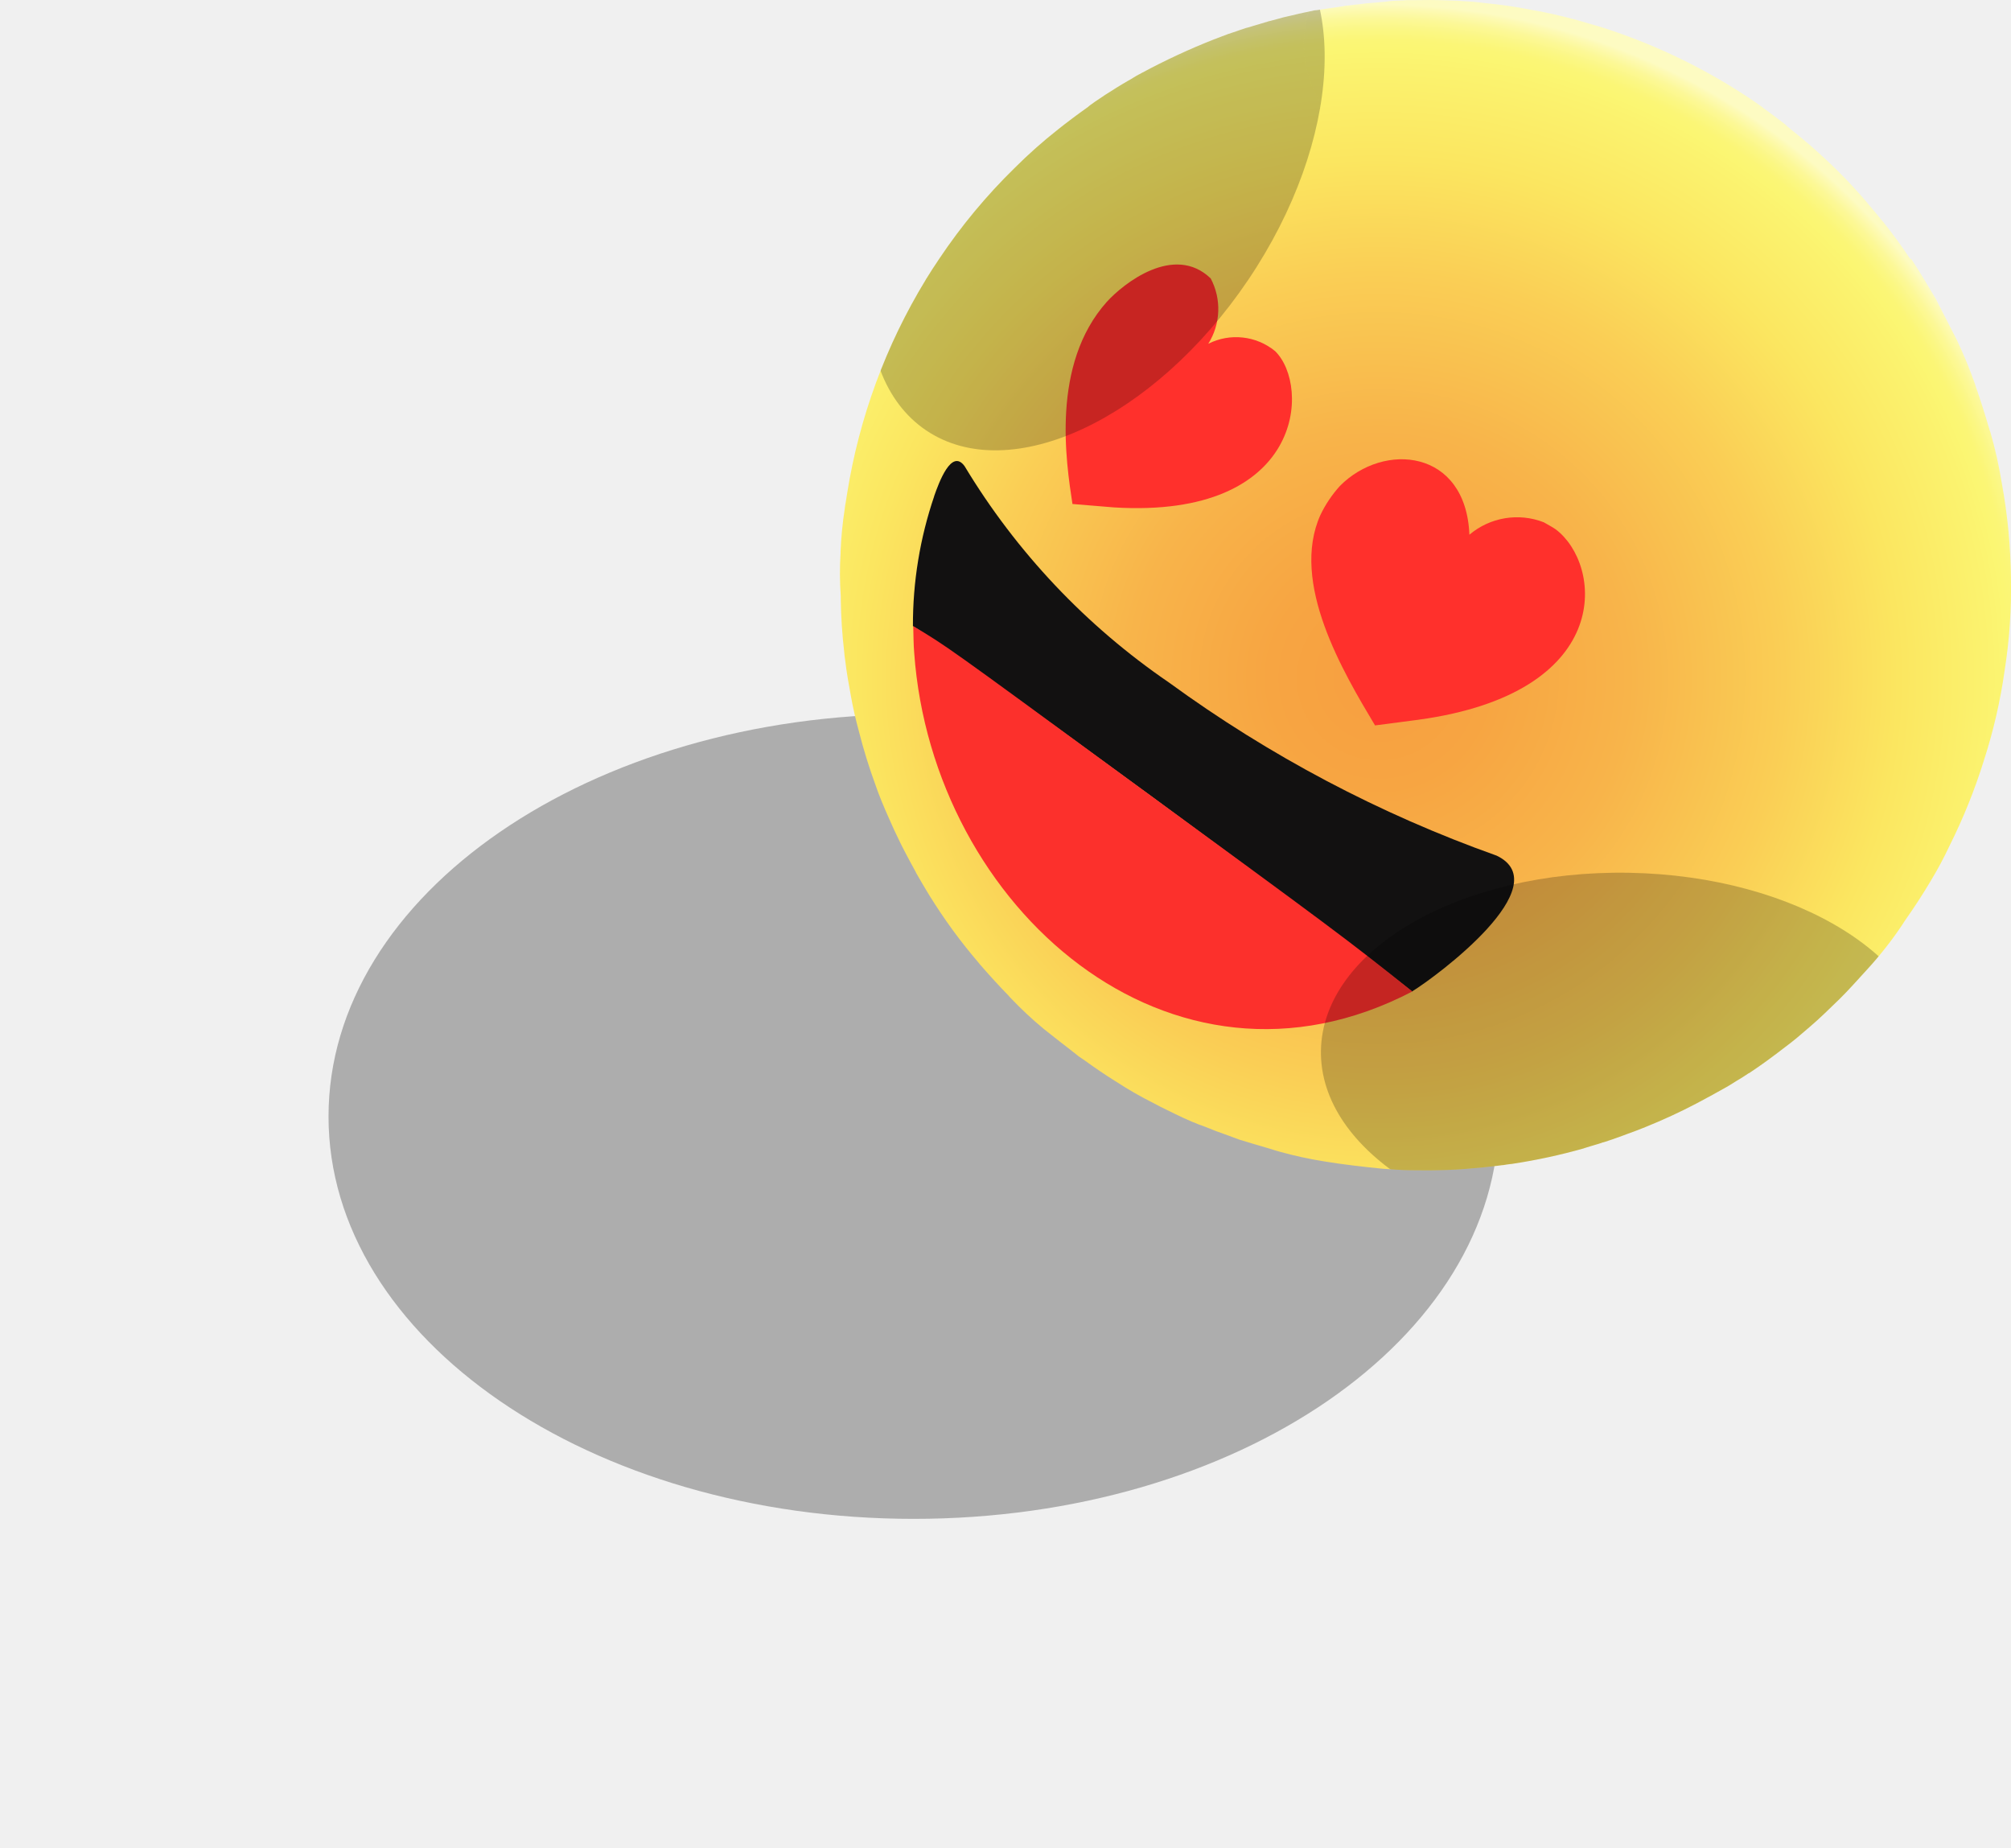
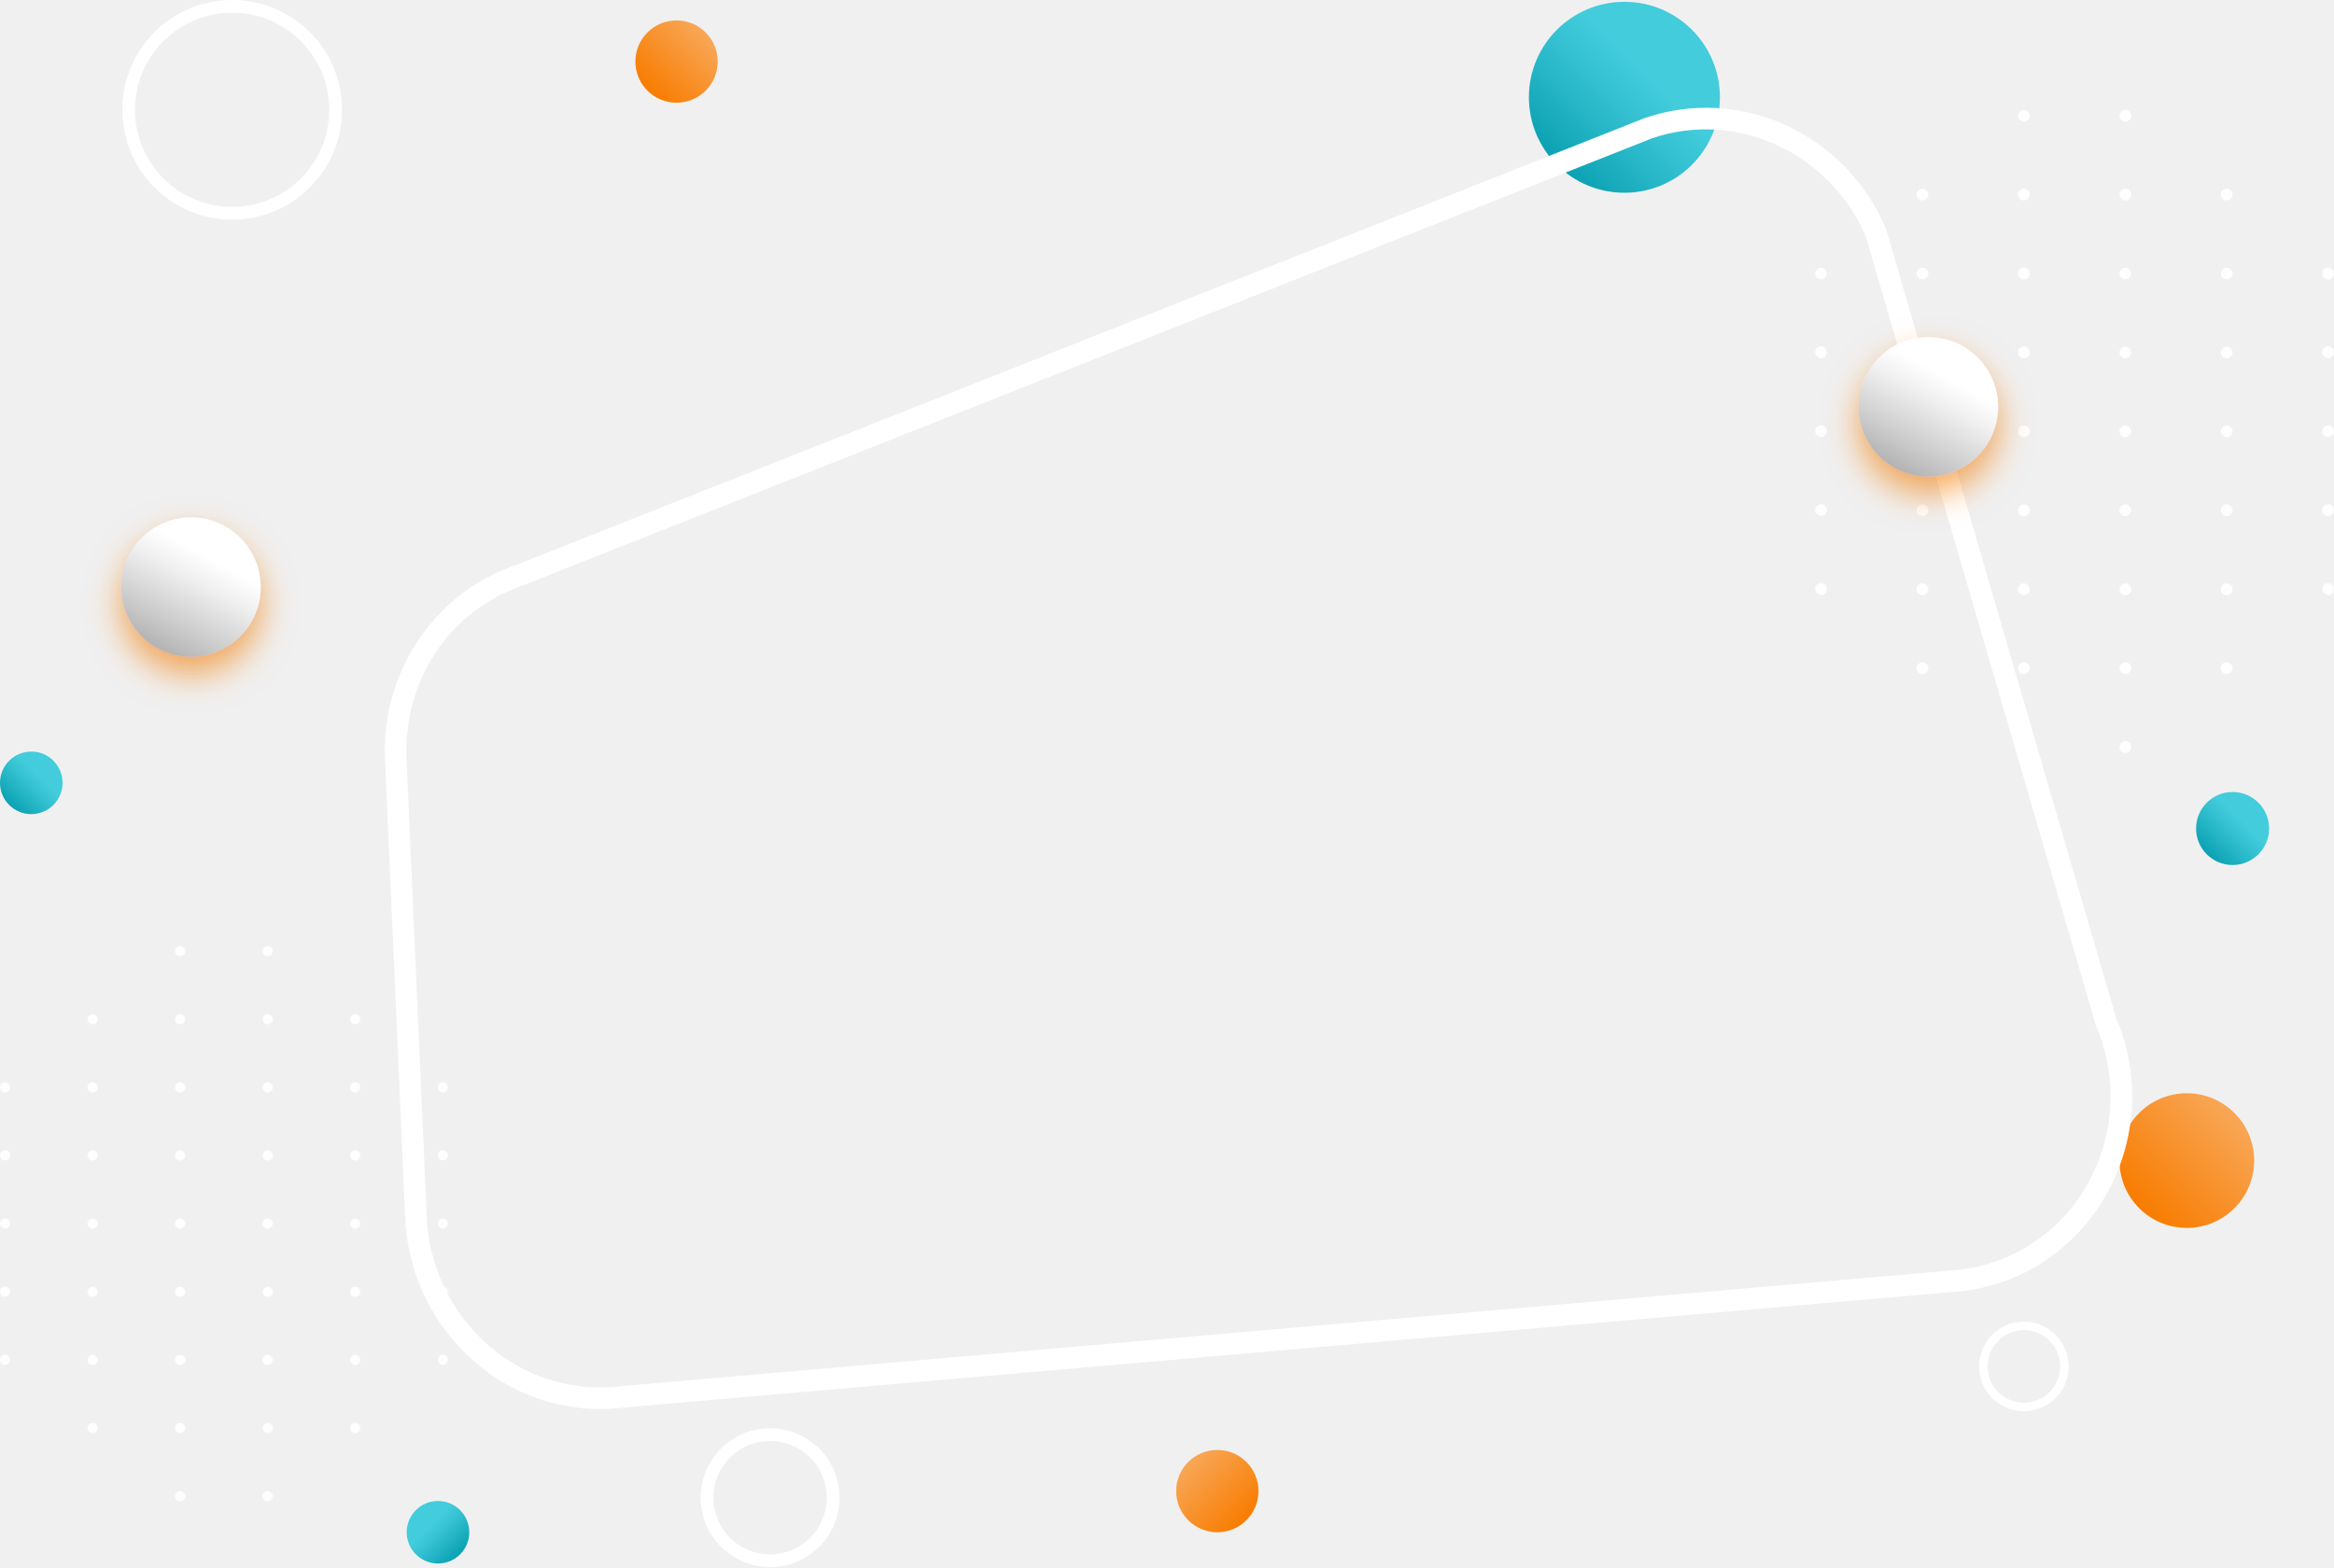
- <svg xmlns="http://www.w3.org/2000/svg" xmlns:xlink="http://www.w3.org/1999/xlink" width="82.478" height="75.758" viewBox="0 0 82.478 75.758">
+ <svg xmlns="http://www.w3.org/2000/svg" xmlns:xlink="http://www.w3.org/1999/xlink" width="550" height="369.382" viewBox="0 0 550 369.382">
  <defs>
-     <radialGradient id="radial-gradient" cx="0.471" cy="0.58" r="0.575" gradientTransform="matrix(-0.999, -0.004, -0.004, 1, 0.933, 0.001)" gradientUnits="objectBoundingBox">
-       <stop offset="0" stop-color="#f79f40" />
-       <stop offset="0.163" stop-color="#f7a542" />
-       <stop offset="0.371" stop-color="#f8b44a" />
-       <stop offset="0.601" stop-color="#face55" />
-       <stop offset="0.771" stop-color="#fbe660" />
-       <stop offset="0.91" stop-color="#fbf36f" />
-       <stop offset="0.932" stop-color="#fbf672" />
-       <stop offset="0.947" stop-color="#fbf676" />
-       <stop offset="0.962" stop-color="#fbf783" />
-       <stop offset="0.978" stop-color="#fcf897" />
-       <stop offset="0.994" stop-color="#fdfab4" />
-       <stop offset="1" stop-color="#fdfbc2" />
-     </radialGradient>
-     <clipPath id="clip-path">
-       <path id="Trazado_116496" data-name="Trazado 116496" d="M52.65,29.84v-.06c0-.11-.03-.77-.15-1.75-.01-.09-.02-.17-.03-.26-.02-.12-.04-.25-.06-.38a23.894,23.894,0,0,0-3.15-8.77c0-.01-.01-.01-.01-.02-.17-.29-.35-.57-.54-.85h0a23.353,23.353,0,0,0-3.06-3.74,20.449,20.449,0,0,0-1.77-1.6c-.39-.32-.78-.62-1.19-.91a.265.265,0,0,1-.06-.05l-.05-.04-.21-.15c-.26-.18-.55-.37-.86-.57h0c-.01-.01-.02-.01-.03-.02-.15-.09-.3-.19-.47-.28-.07-.04-.15-.09-.22-.13s-.12-.07-.19-.11a1.092,1.092,0,0,0-.15-.08,25.413,25.413,0,0,0-2.93-1.4c-.26-.11-.47-.18-.58-.23l-.18-.07-.18-.07c-.01,0-.02-.01-.03-.01l-.04-.01-.3-.1-.04-.01c-.01,0-.03-.01-.04-.01l-.2-.07a2.759,2.759,0,0,0-.27-.08l-.23-.07c-.04-.01-.09-.03-.13-.04-.01,0-.03-.01-.04-.01s-.03-.01-.05-.01a.636.636,0,0,1-.07-.02l-.26-.07-.22-.06c-.07-.02-.14-.03-.21-.05h-.01l-.13-.03-.25-.06-.18-.04a2.049,2.049,0,0,0-.24-.05c-.01,0-.03-.01-.04-.01-.06-.01-.12-.03-.18-.04l-.11-.02-.13-.03h-.02l-.04-.01c-.02,0-.05-.01-.07-.01a1.766,1.766,0,0,1-.2-.04.6.6,0,0,0-.12-.02h0a2.068,2.068,0,0,1-.22-.04l-.19-.03c-.03-.01-.07-.01-.11-.02a.985.985,0,0,0-.17-.02,1,1,0,0,0-.16-.02l-.27-.03-.25-.03c-.03,0-.05-.01-.08-.01h-.02a1.641,1.641,0,0,0-.23-.02l-.34-.03c-.08-.01-.16-.01-.23-.02-.09-.01-.17-.01-.26-.02s-.18-.01-.27-.02A.97.97,0,0,1,29.76,7h-.37c-.48-.01-.96-.01-1.45,0-.11,0-.21,0-.31.01s-.22.01-.32.02c-.07,0-.13.01-.19.01-.16.01-.31.02-.46.04-.05,0-.11.01-.16.01-.22.02-.43.04-.64.07-.1.01-.2.02-.3.04h-.01c-.02,0-.04.01-.06.01q-.24.03-.45.06c-.11.02-.23.04-.34.05-.26.04-.47.08-.61.11-.7.14-1.38.3-2.06.5-.41.11-.77.22-1.21.38a24.021,24.021,0,0,0-5.31,2.61h0c-.17.11-.33.22-.49.33a.265.265,0,0,0-.06.05c-.28.2-.56.4-.84.61a.423.423,0,0,1-.07.05l-.02.02-.02.02c-.01.01-.02.02-.03.02s-.02.01-.03.02c-.08.06-.15.12-.23.18-.15.12-.3.24-.44.36-.08.07-.16.13-.24.2-.16.14-.32.27-.46.4l-.02.02-.02.02c-.03.03-.07.06-.1.09-.75.69-1.21,1.19-1.24,1.22-.23.25-.46.51-.69.77-.16.19-.33.38-.5.59-.01.01-.02.03-.04.04l-.03.03c-.34.42-.69.89-1.08,1.46l-.01.01-.01.01c-.01.01-.01.02-.02.02-.18.26-.36.55-.54.86-.16.26-.32.52-.46.75l-.46.88c-.15.29-.29.56-.42.82a16.758,16.758,0,0,0-.76,1.82h0v.01c-.22.6-.42,1.23-.6,1.84l-.01.02a.037.037,0,0,1-.01.03,17.968,17.968,0,0,0-.5,2.13,23.506,23.506,0,0,0-.17,7.66,22.794,22.794,0,0,0,.82,3.68,23.944,23.944,0,0,0,1.38,3.51,15.311,15.311,0,0,0,.75,1.42c.32.56.68,1.11,1.06,1.66.04.07.09.13.13.2a16,16,0,0,0,1.39,1.8c.34.37.78.88,1.14,1.24s.83.82,1.22,1.15h0c.42.37.6.53.99.83q.72.585,1.47,1.08h.01c.16.11.32.22.49.32.19.12.38.24.55.34.09.05.22.13.36.21a.573.573,0,0,1,.07.04c.15.09.33.18.52.29.04.02.09.05.13.07a22.789,22.789,0,0,0,2.12,1c.18.07.42.17.7.28l.24.09.42.15.3.1.11.03c.01,0,.01,0,.02.01l.16.05a2.759,2.759,0,0,0,.27.08l.26.08c.01,0,.02,0,.02.01a22.1,22.1,0,0,0,2.96.66l.09.01c.08.01.17.03.27.04h.03l.23.03.53.06c.24.03.56.05.79.07s.49.03.74.04h.02c.13.01.25.01.37.01.33.01.77,0,1.1.01s.79-.03,1.13-.05c.72-.06,1.68-.17,2.39-.28a18.747,18.747,0,0,0,1.84-.38c.14-.04.28-.08.43-.12.43-.12.87-.25,1.24-.36l.43-.16c.35-.12.69-.25,1.03-.38l.17-.06c.4-.15.89-.38,1.32-.59.19-.09.37-.18.55-.28a15.71,15.71,0,0,0,1.56-.88c.02-.01.03-.02.05-.03.41-.26.82-.52,1.22-.81.09-.06.18-.12.26-.17l.44-.34c.12-.09.23-.18.35-.27l.66-.52a14.289,14.289,0,0,0,1.37-1.26l.03-.03.07-.07c.35-.35.74-.77,1.2-1.29a.138.138,0,0,0,.03-.04h0a20.958,20.958,0,0,0,2.02-2.71c.01-.01.01-.02.02-.03.19-.3.38-.61.57-.95v-.01h0c.08-.14.16-.29.24-.44.11-.2.22-.41.31-.59l.09-.18c.16-.32.31-.65.47-.99.21-.47.41-.94.56-1.36h0c.26-.7.5-1.44.71-2.23.13-.48.25-.96.33-1.41.1-.48.18-.98.25-1.5.02-.12.03-.23.05-.34.08-.69.14-1.41.16-2.14v-.13C52.68,31.04,52.68,30.45,52.65,29.84Z" transform="translate(-4.654 -6.992)" />
-     </clipPath>
-     <linearGradient id="linear-gradient" x1="-0.166" y1="-323.933" x2="-1.166" y2="-323.933" gradientUnits="objectBoundingBox">
-       <stop offset="0" stop-color="#19b79c" />
-       <stop offset="0.405" stop-color="#1dbb9e" />
-       <stop offset="0.825" stop-color="#2ac8a3" />
-       <stop offset="0.997" stop-color="#31cfa6" />
+     <linearGradient id="linear-gradient" x1="0.146" y1="0.854" x2="0.854" y2="0.146" gradientUnits="objectBoundingBox">
+       <stop offset="0" stop-color="#f87c00" />
+       <stop offset="1" stop-color="#f8a757" />
    </linearGradient>
-     <linearGradient id="linear-gradient-2" x1="-2.106" y1="-363.238" x2="-3.08" y2="-363.238" xlink:href="#linear-gradient" />
-     <clipPath id="clip-path-2">
-       <path id="Trazado_116504" data-name="Trazado 116504" d="M4.652,29.65v-.06a15.757,15.757,0,0,1,.17-1.74,2.335,2.335,0,0,1,.04-.26c.02-.12.04-.25.06-.38a24.088,24.088,0,0,1,3.22-8.75c0-.01.01-.01.01-.02.18-.29.36-.57.55-.85h0a23.39,23.39,0,0,1,3.09-3.72,20.134,20.134,0,0,1,1.78-1.58q.585-.465,1.2-.9a.265.265,0,0,0,.06-.05l.05-.04.21-.15c.26-.18.55-.37.86-.56h0c.01-.01.02-.01.03-.02.15-.09.31-.19.47-.28a2.53,2.53,0,0,0,.22-.13c.06-.04.12-.07.19-.11.05-.03.1-.05.15-.08a27.308,27.308,0,0,1,2.95-1.37c.26-.1.47-.18.58-.22l.18-.06.18-.06c.01,0,.02-.01.03-.01l.05-.02.3-.1.04-.01c.01,0,.03-.01.04-.01l.2-.06c.08-.02.19-.06.27-.08l.23-.07a.647.647,0,0,0,.13-.04c.01,0,.03-.01.04-.01s.03-.01.05-.01a.637.637,0,0,0,.07-.02l.26-.07.22-.06c.07-.02.14-.03.21-.05h.01l.13-.03c.08-.02.18-.04.25-.06l.18-.04c.08-.02.16-.03.24-.05.01,0,.03-.01.04-.01a1.163,1.163,0,0,0,.18-.04l.11-.01.13-.02h.02l.04-.01c.02,0,.05-.01.07-.01l.2-.03c.04-.01.09-.01.13-.02h0l.22-.03.19-.03a.516.516,0,0,0,.11-.02.985.985,0,0,1,.17-.02c.06-.01.11-.01.16-.02l.27-.03.25-.03c.03,0,.05-.01.08-.01h.02c.07-.01.15-.01.23-.02l.34-.03c.08-.01.16-.01.23-.02a1.569,1.569,0,0,1,.24-.03,2.437,2.437,0,0,1,.27-.01.86.86,0,0,1,.16-.01l.15-.01h.24c.49-.01.97-.01,1.45.01.11,0,.21.01.31.01s.22.01.32.02c.07,0,.13.01.19.01.16.01.31.02.46.04.05.01.11.01.16.02.22.02.43.05.64.07.1.01.2.03.3.04h.01c.02,0,.04.01.06.01.16.02.31.05.45.07l.34.06c.26.05.47.09.6.11.69.14,1.38.31,2.06.52.41.11.76.23,1.21.39a24.178,24.178,0,0,1,5.28,2.65h0c.16.11.33.22.49.34a.265.265,0,0,1,.06.05c.28.2.56.41.83.62a.424.424,0,0,0,.07.05l.02.02.02.02.03.03c.01.01.02.01.02.02.08.06.15.12.22.18.15.12.3.24.44.36.08.07.16.14.24.2.16.14.31.28.46.41l.02.02.02.02c.03.03.07.06.1.09.75.69,1.2,1.2,1.23,1.23.23.25.46.51.68.78.16.19.32.38.49.59.01.01.02.03.04.04l.02.03c.33.42.69.89,1.07,1.47l.04.01.01.01c.01.01.01.02.02.02.17.26.36.56.54.86.16.26.31.53.45.75l.45.88c.15.29.29.56.42.82a18.431,18.431,0,0,1,.75,1.83h0v.01c.21.6.41,1.23.59,1.85l.01.02a.037.037,0,0,0,.01.03,17.59,17.59,0,0,1,.48,2.14,22.71,22.71,0,0,1,.37,3.87,21.465,21.465,0,0,1-.26,3.8,21.96,21.96,0,0,1-.85,3.68,23.286,23.286,0,0,1-1.41,3.5,15.244,15.244,0,0,1-.76,1.42c-.33.56-.69,1.11-1.07,1.65-.04.07-.09.13-.13.2a15.2,15.2,0,0,1-1.41,1.79c-.34.37-.79.88-1.15,1.23s-.84.82-1.22,1.14h0c-.43.37-.6.52-1,.82-.49.38-.98.74-1.48,1.07H41.9c-.16.11-.32.21-.49.31-.19.12-.38.24-.55.33-.09.05-.22.12-.36.2a.574.574,0,0,0-.07.04c-.15.08-.33.18-.52.28-.04.02-.09.05-.13.07a23.108,23.108,0,0,1-2.12.98c-.18.07-.42.17-.71.27l-.24.09-.42.15-.3.1-.11.03c-.01,0-.01,0-.02.01l-.16.05c-.08.02-.19.06-.27.08l-.26.08c-.01,0-.02,0-.02.01a23.962,23.962,0,0,1-2.96.64l-.09.01c-.08.01-.17.02-.27.04H31.8l-.23.03-.53.06c-.24.02-.56.05-.79.07s-.49.03-.74.04h-.02c-.13,0-.25.01-.37.01-.33.01-.77,0-1.1,0s-.79-.04-1.13-.06c-.72-.07-1.68-.18-2.39-.3a16.281,16.281,0,0,1-1.84-.4c-.14-.04-.28-.08-.43-.13-.43-.12-.87-.26-1.24-.37l-.43-.16c-.35-.12-.69-.25-1.03-.39l-.17-.06c-.4-.15-.88-.38-1.32-.6-.19-.09-.37-.18-.55-.28a15.612,15.612,0,0,1-1.55-.89.219.219,0,0,0-.05-.03c-.41-.26-.81-.53-1.21-.82-.09-.06-.17-.12-.25-.17L14,49.97c-.12-.09-.23-.18-.35-.27l-.66-.52a15.233,15.233,0,0,1-1.36-1.27l-.03-.03-.06-.07c-.34-.35-.74-.78-1.19-1.3a.138.138,0,0,1-.03-.04h0a21.889,21.889,0,0,1-2-2.73c-.01-.01-.01-.02-.02-.03-.18-.3-.37-.61-.56-.95v-.01h0c-.08-.14-.16-.29-.24-.44-.11-.21-.22-.41-.31-.59l-.09-.18c-.16-.32-.31-.65-.46-.99-.21-.47-.41-.95-.55-1.36h0a22.441,22.441,0,0,1-.69-2.23c-.13-.48-.24-.96-.32-1.41-.09-.49-.18-.98-.24-1.5-.02-.12-.03-.23-.04-.34a21.166,21.166,0,0,1-.14-2.14v-.13A13.347,13.347,0,0,1,4.652,29.65Z" transform="translate(-4.627 -6.983)" fill="url(#radial-gradient)" />
-     </clipPath>
+     <linearGradient id="linear-gradient-2" x1="0.854" y1="0.854" x2="0.146" y2="0.146" xlink:href="#linear-gradient" />
+     <linearGradient id="linear-gradient-3" x1="0.146" y1="0.854" x2="0.854" y2="0.146" xlink:href="#linear-gradient" />
+     <linearGradient id="linear-gradient-4" x1="0.146" y1="0.854" x2="0.854" y2="0.146" gradientUnits="objectBoundingBox">
+       <stop offset="0" stop-color="#0ba1b3" />
+       <stop offset="0.04" stop-color="#0ea4b5" />
+       <stop offset="0.447" stop-color="#33c0d1" />
+       <stop offset="0.663" stop-color="#42ccdc" />
+     </linearGradient>
+     <linearGradient id="linear-gradient-5" x1="0.854" y1="0.854" x2="0.146" y2="0.146" xlink:href="#linear-gradient-4" />
+     <linearGradient id="linear-gradient-7" x1="0.146" y1="0.854" x2="0.854" y2="0.146" xlink:href="#linear-gradient-4" />
+     <filter id="Trazado_225638" x="54.109" y="16.998" width="75" height="75" filterUnits="userSpaceOnUse">
+       <feOffset dx="20" dy="20" input="SourceAlpha" />
+       <feGaussianBlur stdDeviation="12.5" result="blur" />
+       <feFlood flood-color="#29033f" flood-opacity="0.149" />
+       <feComposite operator="in" in2="blur" />
+       <feComposite in="SourceGraphic" />
+     </filter>
+     <linearGradient id="linear-gradient-8" x1="0.888" y1="-0.207" x2="0.259" y2="0.938" gradientUnits="objectBoundingBox">
+       <stop offset="0.427" stop-color="#fff" />
+       <stop offset="0.57" stop-color="#f0f0f0" />
+       <stop offset="0.84" stop-color="#cbcbcb" />
+       <stop offset="1" stop-color="#b3b3b3" />
+     </linearGradient>
+     <filter id="Elipse_6547" x="16.575" y="113.955" width="56.851" height="56.851" filterUnits="userSpaceOnUse">
+       <feOffset dy="4" input="SourceAlpha" />
+       <feGaussianBlur stdDeviation="4" result="blur-2" />
+       <feFlood flood-color="#f37a00" flood-opacity="0.639" />
+       <feComposite operator="in" in2="blur-2" />
+       <feComposite in="SourceGraphic" />
+     </filter>
+     <filter id="Elipse_6548" x="425.985" y="71.473" width="56.851" height="56.851" filterUnits="userSpaceOnUse">
+       <feOffset dy="4" input="SourceAlpha" />
+       <feGaussianBlur stdDeviation="4" result="blur-3" />
+       <feFlood flood-color="#f37a00" flood-opacity="0.639" />
+       <feComposite operator="in" in2="blur-3" />
+       <feComposite in="SourceGraphic" />
+     </filter>
  </defs>
-   <g id="Grupo_157926" data-name="Grupo 157926" transform="translate(13.474)">
-     <ellipse id="Elipse_4737" data-name="Elipse 4737" cx="24" cy="16.5" rx="24" ry="16.5" transform="translate(0 29.284)" fill="#0b0b0b" opacity="0.292" style="mix-blend-mode: multiply;isolation: isolate" />
-     <path id="Trazado_116493" data-name="Trazado 116493" d="M4.652,29.65v-.06a15.757,15.757,0,0,1,.17-1.74,2.335,2.335,0,0,1,.04-.26c.02-.12.04-.25.06-.38a24.088,24.088,0,0,1,3.22-8.75c0-.01.01-.01.01-.02.18-.29.36-.57.55-.85h0a23.39,23.39,0,0,1,3.09-3.72,20.134,20.134,0,0,1,1.78-1.58q.585-.465,1.2-.9a.265.265,0,0,0,.06-.05l.05-.04.21-.15c.26-.18.55-.37.86-.56h0c.01-.01.02-.01.03-.02.15-.09.31-.19.47-.28a2.53,2.53,0,0,0,.22-.13c.06-.04.12-.07.19-.11.05-.03.1-.05.15-.08a27.308,27.308,0,0,1,2.95-1.37c.26-.1.47-.18.58-.22l.18-.06.18-.06c.01,0,.02-.01.03-.01l.05-.02.3-.1.04-.01c.01,0,.03-.01.04-.01l.2-.06c.08-.02.19-.06.27-.08l.23-.07a.647.647,0,0,0,.13-.04c.01,0,.03-.01.04-.01s.03-.01.05-.01a.637.637,0,0,0,.07-.02l.26-.07.22-.06c.07-.02.14-.03.21-.05h.01l.13-.03c.08-.02.18-.04.25-.06l.18-.04c.08-.02.16-.03.24-.05.01,0,.03-.01.04-.01a1.163,1.163,0,0,0,.18-.04l.11-.01.13-.02h.02l.04-.01c.02,0,.05-.01.07-.01l.2-.03c.04-.01.09-.01.13-.02h0l.22-.03.19-.03a.516.516,0,0,0,.11-.02.985.985,0,0,1,.17-.02c.06-.01.11-.01.16-.02l.27-.03.25-.03c.03,0,.05-.01.08-.01h.02c.07-.01.15-.01.23-.02l.34-.03c.08-.01.16-.01.23-.02a1.569,1.569,0,0,1,.24-.03,2.437,2.437,0,0,1,.27-.01.86.86,0,0,1,.16-.01l.15-.01h.24c.49-.01.97-.01,1.45.01.11,0,.21.01.31.01s.22.01.32.02c.07,0,.13.01.19.01.16.01.31.02.46.04.05.01.11.01.16.02.22.02.43.05.64.07.1.01.2.03.3.04h.01c.02,0,.04.01.06.01.16.02.31.05.45.07l.34.06c.26.05.47.09.6.11.69.14,1.38.31,2.06.52.41.11.76.23,1.21.39a24.178,24.178,0,0,1,5.28,2.65h0c.16.11.33.22.49.34a.265.265,0,0,1,.06.05c.28.2.56.41.83.62a.424.424,0,0,0,.07.05l.02.02.02.02.03.03c.01.01.02.01.02.02.08.06.15.12.22.18.15.12.3.24.44.36.08.07.16.14.24.2.16.14.31.28.46.41l.02.02.02.02c.03.03.07.06.1.09.75.69,1.2,1.2,1.23,1.23.23.25.46.51.68.78.16.19.32.38.49.59.01.01.02.03.04.04l.02.03c.33.42.69.89,1.07,1.47l.04.01.01.01c.01.01.01.02.02.02.17.26.36.56.54.86.16.26.31.53.45.75l.45.88c.15.29.29.56.42.82a18.431,18.431,0,0,1,.75,1.83h0v.01c.21.6.41,1.23.59,1.85l.01.02a.037.037,0,0,0,.01.03,17.59,17.59,0,0,1,.48,2.14,22.71,22.71,0,0,1,.37,3.87,21.465,21.465,0,0,1-.26,3.8,21.96,21.96,0,0,1-.85,3.68,23.286,23.286,0,0,1-1.41,3.5,15.244,15.244,0,0,1-.76,1.42c-.33.56-.69,1.11-1.07,1.65-.04.07-.09.13-.13.2a15.2,15.2,0,0,1-1.41,1.79c-.34.37-.79.88-1.15,1.23s-.84.82-1.22,1.14h0c-.43.37-.6.52-1,.82-.49.38-.98.74-1.48,1.07H41.9c-.16.11-.32.21-.49.31-.19.12-.38.24-.55.33-.09.05-.22.12-.36.2a.574.574,0,0,0-.07.04c-.15.08-.33.18-.52.28-.04.02-.09.05-.13.07a23.108,23.108,0,0,1-2.12.98c-.18.07-.42.17-.71.27l-.24.09-.42.15-.3.1-.11.03c-.01,0-.01,0-.02.01l-.16.05c-.08.02-.19.06-.27.08l-.26.08c-.01,0-.02,0-.02.01a23.962,23.962,0,0,1-2.96.64l-.09.01c-.08.01-.17.02-.27.04H31.8l-.23.03-.53.06c-.24.02-.56.05-.79.07s-.49.03-.74.04h-.02c-.13,0-.25.01-.37.01-.33.01-.77,0-1.1,0s-.79-.04-1.13-.06c-.72-.07-1.68-.18-2.39-.3a16.281,16.281,0,0,1-1.84-.4c-.14-.04-.28-.08-.43-.13-.43-.12-.87-.26-1.24-.37l-.43-.16c-.35-.12-.69-.25-1.03-.39l-.17-.06c-.4-.15-.88-.38-1.32-.6-.19-.09-.37-.18-.55-.28a15.612,15.612,0,0,1-1.55-.89.219.219,0,0,0-.05-.03c-.41-.26-.81-.53-1.21-.82-.09-.06-.17-.12-.25-.17L14,49.97c-.12-.09-.23-.18-.35-.27l-.66-.52a15.233,15.233,0,0,1-1.36-1.27l-.03-.03-.06-.07c-.34-.35-.74-.78-1.19-1.3a.138.138,0,0,1-.03-.04h0a21.889,21.889,0,0,1-2-2.73c-.01-.01-.01-.02-.02-.03-.18-.3-.37-.61-.56-.95v-.01h0c-.08-.14-.16-.29-.24-.44-.11-.21-.22-.41-.31-.59l-.09-.18c-.16-.32-.31-.65-.46-.99-.21-.47-.41-.95-.55-1.36h0a22.441,22.441,0,0,1-.69-2.23c-.13-.48-.24-.96-.32-1.41-.09-.49-.18-.98-.24-1.5-.02-.12-.03-.23-.04-.34a21.166,21.166,0,0,1-.14-2.14v-.13A13.347,13.347,0,0,1,4.652,29.65Z" transform="translate(16.349 -6.983)" fill="url(#radial-gradient)" />
-     <g id="Grupo_86225" data-name="Grupo 86225" transform="translate(20.955 0.009)" clip-path="url(#clip-path)">
-       <path id="Trazado_116494" data-name="Trazado 116494" d="M50.67,21.64a4.37,4.37,0,0,1,.18-.46C50.8,21.33,50.74,21.48,50.67,21.64Z" transform="translate(-48.844 -6.992)" fill="url(#linear-gradient)" />
-       <path id="Trazado_116495" data-name="Trazado 116495" d="M4.7,34.92c.03-.14.05-.28.08-.41C4.75,34.65,4.73,34.79,4.7,34.92Z" transform="translate(43.196 -6.992)" fill="url(#linear-gradient-2)" />
+   <g id="Grupo_162949" data-name="Grupo 162949" transform="translate(12076.843 12098.111)">
+     <g id="Grupo_80162" data-name="Grupo 80162" transform="translate(-201.368 239.652)">
+       <circle id="Elipse_4796" data-name="Elipse 4796" cx="9.7" cy="9.7" r="9.7" transform="translate(-11725.748 -12332.954)" fill="url(#linear-gradient)" />
+       <ellipse id="Elipse_4797" data-name="Elipse 4797" cx="9.7" cy="9.7" rx="9.7" ry="9.7" transform="translate(-11598.318 -11995.99)" fill="url(#linear-gradient-2)" />
+       <circle id="Elipse_4798" data-name="Elipse 4798" cx="15.871" cy="15.871" r="15.871" transform="translate(-11376.028 -12080.068)" fill="url(#linear-gradient-3)" />
    </g>
-     <path id="Trazado_116497" data-name="Trazado 116497" d="M25.873,27.33A16.375,16.375,0,0,0,25,32.66c2.26,1.39,16.97,12.2,20.47,14.98,1.03-.63,6.02-4.35,3.47-5.57a52.925,52.925,0,0,1-13.44-7.1,28.664,28.664,0,0,1-8.38-8.87c-.54-.75-1.06.69-1.25,1.23" transform="translate(-1.032 -6.983)" fill="#121111" />
-     <path id="Trazado_116499" data-name="Trazado 116499" d="M29.22,33.76c.75,10.43,10.52,19.05,20.43,13.88-2.65-2.12-3.33-2.62-11.66-8.71-7.45-5.46-7.45-5.46-8.81-6.27.01.33.01.77.04,1.1" transform="translate(-5.199 -6.983)" fill="#fc302c" />
-     <g id="Grupo_86231" data-name="Grupo 86231" transform="translate(40.307 18.833)">
-       <path id="Trazado_116501" data-name="Trazado 116501" d="M22.473,28.1c-1.25,2.78.93,6.44,2.24,8.63.65-.09,1.52-.19,2.17-.29,7.67-1.22,7.14-6.32,5.24-7.75-.14-.1-.34-.2-.49-.29a3.024,3.024,0,0,0-3.05.51c-.14-3.51-3.51-3.82-5.31-2a4.969,4.969,0,0,0-.8,1.19" transform="translate(-22.099 -25.816)" fill="#ff302c" />
+     <g id="Grupo_80161" data-name="Grupo 80161" transform="translate(-201.368 239.652)">
+       <g id="Grupo_80122" data-name="Grupo 80122" transform="translate(-14813.617 -10892.246)">
+         <path id="Trazado_113541" data-name="Trazado 113541" d="M2992.8-1393.758a25.687,25.687,0,0,1-16.507-5.986,25.914,25.914,0,0,1-3.348-36.453,25.914,25.914,0,0,1,36.453-3.347,25.714,25.714,0,0,1,9.223,17.533,25.714,25.714,0,0,1-5.876,18.919h0a25.708,25.708,0,0,1-17.533,9.223C2994.4-1393.794,2993.6-1393.758,2992.8-1393.758Zm.064-48.761a22.845,22.845,0,0,0-17.612,8.241,22.731,22.731,0,0,0-5.2,16.727,22.732,22.732,0,0,0,8.154,15.5,22.742,22.742,0,0,0,16.727,5.2,22.737,22.737,0,0,0,15.5-8.154h0a22.741,22.741,0,0,0,5.2-16.727,22.741,22.741,0,0,0-8.154-15.5A22.788,22.788,0,0,0,2992.861-1442.519Z" fill="#fff" />
+       </g>
+       <g id="Grupo_80123" data-name="Grupo 80123" transform="translate(-14850.617 -10892.246)">
+         <path id="Trazado_113542" data-name="Trazado 113542" d="M3156.594-1076.136a16.29,16.29,0,0,1-10.452-3.776,16.384,16.384,0,0,1-2.117-23.047,16.385,16.385,0,0,1,23.047-2.117,16.257,16.257,0,0,1,5.831,11.086,16.26,16.26,0,0,1-3.715,11.962h0A16.334,16.334,0,0,1,3156.594-1076.136Zm.024-29.717a13.343,13.343,0,0,0-10.286,4.812,13.38,13.38,0,0,0,1.728,18.822,13.38,13.38,0,0,0,18.822-1.728h0a13.381,13.381,0,0,0-1.728-18.822A13.3,13.3,0,0,0,3156.618-1105.853Z" fill="#fff" />
+       </g>
+       <g id="Grupo_80124" data-name="Grupo 80124" transform="translate(-14813.617 -10892.246)">
+         <path id="Trazado_113543" data-name="Trazado 113543" d="M3415.056-1112.876a10.509,10.509,0,0,1-6.741-2.435,10.566,10.566,0,0,1-1.364-14.862,10.483,10.483,0,0,1,7.149-3.761,10.477,10.477,0,0,1,7.713,2.4,10.485,10.485,0,0,1,3.761,7.148,10.491,10.491,0,0,1-2.4,7.714A10.535,10.535,0,0,1,3415.056-1112.876Zm.023-19.1c-.265,0-.53.012-.8.037a8.5,8.5,0,0,0-5.794,3.048,8.563,8.563,0,0,0,1.107,12.045,8.564,8.564,0,0,0,12.046-1.106,8.5,8.5,0,0,0,1.941-6.252,8.492,8.492,0,0,0-3.048-5.793A8.49,8.49,0,0,0,3415.079-1131.979Z" fill="#fff" />
+       </g>
    </g>
-     <g id="Grupo_86232" data-name="Grupo 86232" transform="translate(30.232 10.846)">
-       <path id="Trazado_116503" data-name="Trazado 116503" d="M35.806,19.36c-2.3,2.57-1.67,6.58-1.41,8.29.51.04,1.19.1,1.7.14,7.78.48,8.08-4.98,6.61-6.41a2.529,2.529,0,0,0-2.74-.3,2.679,2.679,0,0,0,.1-2.68c-1.5-1.44-3.58.21-4.26.96" transform="translate(-34.117 -17.829)" fill="#ff302c" />
+     <g id="Grupo_80160" data-name="Grupo 80160" transform="translate(-201.368 239.652)">
+       <circle id="Elipse_4795" data-name="Elipse 4795" cx="22.504" cy="22.504" r="22.504" transform="translate(-11515.192 -12337.336)" fill="url(#linear-gradient-4)" />
+       <ellipse id="Elipse_4799" data-name="Elipse 4799" cx="7.372" cy="7.372" rx="7.372" ry="7.372" transform="translate(-11779.639 -11983.962)" fill="url(#linear-gradient-5)" />
+       <circle id="Elipse_4800" data-name="Elipse 4800" cx="7.372" cy="7.372" r="7.372" transform="translate(-11875.475 -12160.608)" fill="url(#linear-gradient-4)" />
+       <circle id="Elipse_4801" data-name="Elipse 4801" cx="8.605" cy="8.605" r="8.605" transform="translate(-11357.977 -12151.079)" fill="url(#linear-gradient-7)" />
    </g>
-     <g id="Enmascarar_grupo_59" data-name="Enmascarar grupo 59" transform="translate(20.976 0)" clip-path="url(#clip-path-2)">
-       <g id="Grupo_86233" data-name="Grupo 86233" transform="translate(-2.683 -7.272)" opacity="0.561" style="mix-blend-mode: multiply;isolation: isolate">
-         <g id="Grupo_86230" data-name="Grupo 86230" transform="translate(0)">
-           <ellipse id="Elipse_4734" data-name="Elipse 4734" cx="12.5" cy="7.5" rx="12.5" ry="7.5" transform="translate(21.707 1.557)" fill="#fff" opacity="0.743" />
-           <ellipse id="Elipse_4735" data-name="Elipse 4735" cx="12.5" cy="7.5" rx="12.5" ry="7.5" transform="translate(26.415 8.388) rotate(124)" opacity="0.387" />
-           <ellipse id="Elipse_4736" data-name="Elipse 4736" cx="12.5" cy="7.5" rx="12.5" ry="7.5" transform="matrix(-1, -0.017, 0.017, -1, 47.282, 58.274)" opacity="0.387" />
-         </g>
-       </g>
+     <g id="Grupo_80119" data-name="Grupo 80119" transform="translate(-15014.985 -10652.594)">
+       <circle id="Elipse_4711" data-name="Elipse 4711" cx="1.386" cy="1.386" r="1.386" transform="translate(3365.884 -1363.873)" fill="#fefefe" />
+       <circle id="Elipse_4712" data-name="Elipse 4712" cx="1.386" cy="1.386" r="1.386" transform="translate(3365.884 -1345.268)" fill="#fefefe" />
+       <circle id="Elipse_4713" data-name="Elipse 4713" cx="1.386" cy="1.386" r="1.386" transform="translate(3365.884 -1326.663)" fill="#fefefe" />
+       <circle id="Elipse_4714" data-name="Elipse 4714" cx="1.386" cy="1.386" r="1.386" transform="translate(3365.884 -1308.058)" fill="#fefefe" />
+       <circle id="Elipse_4715" data-name="Elipse 4715" cx="1.386" cy="1.386" r="1.386" transform="translate(3389.781 -1401.039)" fill="#fefefe" />
+       <circle id="Elipse_4716" data-name="Elipse 4716" cx="1.386" cy="1.386" r="1.386" transform="translate(3389.781 -1382.434)" fill="#fefefe" />
+       <circle id="Elipse_4717" data-name="Elipse 4717" cx="1.386" cy="1.386" r="1.386" transform="translate(3389.781 -1363.829)" fill="#fefefe" />
+       <circle id="Elipse_4718" data-name="Elipse 4718" cx="1.386" cy="1.386" r="1.386" transform="translate(3389.781 -1345.224)" fill="#fefefe" />
+       <circle id="Elipse_4719" data-name="Elipse 4719" cx="1.386" cy="1.386" r="1.386" transform="translate(3389.781 -1326.619)" fill="#fefefe" />
+       <circle id="Elipse_4720" data-name="Elipse 4720" cx="1.386" cy="1.386" r="1.386" transform="translate(3389.781 -1308.014)" fill="#fefefe" />
+       <circle id="Elipse_4721" data-name="Elipse 4721" cx="1.386" cy="1.386" r="1.386" transform="translate(3389.781 -1289.41)" fill="#fefefe" />
+       <circle id="Elipse_4722" data-name="Elipse 4722" cx="1.386" cy="1.386" r="1.386" transform="translate(3413.678 -1401.039)" fill="#fefefe" />
+       <circle id="Elipse_4723" data-name="Elipse 4723" cx="1.386" cy="1.386" r="1.386" transform="translate(3413.678 -1382.434)" fill="#fefefe" />
+       <circle id="Elipse_4724" data-name="Elipse 4724" cx="1.386" cy="1.386" r="1.386" transform="translate(3413.678 -1363.829)" fill="#fefefe" />
+       <circle id="Elipse_4725" data-name="Elipse 4725" cx="1.386" cy="1.386" r="1.386" transform="translate(3413.678 -1345.224)" fill="#fefefe" />
+       <circle id="Elipse_4726" data-name="Elipse 4726" cx="1.386" cy="1.386" r="1.386" transform="translate(3413.678 -1326.619)" fill="#fefefe" />
+       <circle id="Elipse_4727" data-name="Elipse 4727" cx="1.386" cy="1.386" r="1.386" transform="translate(3413.678 -1308.014)" fill="#fefefe" />
+       <circle id="Elipse_4728" data-name="Elipse 4728" cx="1.386" cy="1.386" r="1.386" transform="translate(3413.678 -1289.41)" fill="#fefefe" />
+       <circle id="Elipse_4729" data-name="Elipse 4729" cx="1.386" cy="1.386" r="1.386" transform="translate(3413.678 -1270.805)" fill="#fefefe" />
+       <circle id="Elipse_4730" data-name="Elipse 4730" cx="1.386" cy="1.386" r="1.386" transform="translate(3437.576 -1401.039)" fill="#fefefe" />
+       <circle id="Elipse_4731" data-name="Elipse 4731" cx="1.386" cy="1.386" r="1.386" transform="translate(3437.576 -1382.434)" fill="#fefefe" />
+       <circle id="Elipse_4732" data-name="Elipse 4732" cx="1.386" cy="1.386" r="1.386" transform="translate(3413.678 -1419.644)" fill="#fefefe" />
+       <circle id="Elipse_4733" data-name="Elipse 4733" cx="1.386" cy="1.386" r="1.386" transform="translate(3437.576 -1419.644)" fill="#fefefe" />
+       <circle id="Elipse_4734" data-name="Elipse 4734" cx="1.386" cy="1.386" r="1.386" transform="translate(3437.576 -1363.829)" fill="#fefefe" />
+       <circle id="Elipse_4735" data-name="Elipse 4735" cx="1.386" cy="1.386" r="1.386" transform="translate(3437.576 -1345.224)" fill="#fefefe" />
+       <circle id="Elipse_4736" data-name="Elipse 4736" cx="1.386" cy="1.386" r="1.386" transform="translate(3437.576 -1326.619)" fill="#fefefe" />
+       <circle id="Elipse_4737" data-name="Elipse 4737" cx="1.386" cy="1.386" r="1.386" transform="translate(3437.576 -1308.014)" fill="#fefefe" />
+       <circle id="Elipse_4738" data-name="Elipse 4738" cx="1.386" cy="1.386" r="1.386" transform="translate(3437.576 -1289.41)" fill="#fefefe" />
+       <circle id="Elipse_4739" data-name="Elipse 4739" cx="1.386" cy="1.386" r="1.386" transform="translate(3437.576 -1270.805)" fill="#fefefe" />
+       <circle id="Elipse_4740" data-name="Elipse 4740" cx="1.386" cy="1.386" r="1.386" transform="translate(3461.473 -1401.039)" fill="#fefefe" />
+       <circle id="Elipse_4741" data-name="Elipse 4741" cx="1.386" cy="1.386" r="1.386" transform="translate(3461.473 -1382.434)" fill="#fefefe" />
+       <circle id="Elipse_4742" data-name="Elipse 4742" cx="1.386" cy="1.386" r="1.386" transform="translate(3461.473 -1363.829)" fill="#fefefe" />
+       <circle id="Elipse_4743" data-name="Elipse 4743" cx="1.386" cy="1.386" r="1.386" transform="translate(3461.473 -1345.224)" fill="#fefefe" />
+       <circle id="Elipse_4744" data-name="Elipse 4744" cx="1.386" cy="1.386" r="1.386" transform="translate(3461.473 -1326.619)" fill="#fefefe" />
+       <circle id="Elipse_4745" data-name="Elipse 4745" cx="1.386" cy="1.386" r="1.386" transform="translate(3461.473 -1308.014)" fill="#fefefe" />
+       <circle id="Elipse_4746" data-name="Elipse 4746" cx="1.386" cy="1.386" r="1.386" transform="translate(3461.473 -1289.41)" fill="#fefefe" />
+       <circle id="Elipse_4747" data-name="Elipse 4747" cx="1.386" cy="1.386" r="1.386" transform="translate(3485.371 -1363.873)" fill="#fefefe" />
+       <circle id="Elipse_4748" data-name="Elipse 4748" cx="1.386" cy="1.386" r="1.386" transform="translate(3365.884 -1382.434)" fill="#fefefe" />
+       <circle id="Elipse_4749" data-name="Elipse 4749" cx="1.386" cy="1.386" r="1.386" transform="translate(3485.371 -1382.434)" fill="#fefefe" />
+       <circle id="Elipse_4750" data-name="Elipse 4750" cx="1.386" cy="1.386" r="1.386" transform="translate(3485.371 -1345.268)" fill="#fefefe" />
+       <circle id="Elipse_4751" data-name="Elipse 4751" cx="1.386" cy="1.386" r="1.386" transform="translate(3485.371 -1326.663)" fill="#fefefe" />
+       <circle id="Elipse_4752" data-name="Elipse 4752" cx="1.386" cy="1.386" r="1.386" transform="translate(3485.371 -1308.058)" fill="#fefefe" />
+     </g>
+     <g id="Grupo_80120" data-name="Grupo 80120" transform="translate(-15014.985 -10652.594)">
+       <circle id="Elipse_4753" data-name="Elipse 4753" cx="1.196" cy="1.196" r="1.196" transform="translate(2938.143 -1174.382)" fill="#fefefe" />
+       <circle id="Elipse_4754" data-name="Elipse 4754" cx="1.196" cy="1.196" r="1.196" transform="translate(2938.143 -1158.322)" fill="#fefefe" />
+       <circle id="Elipse_4755" data-name="Elipse 4755" cx="1.196" cy="1.196" r="1.196" transform="translate(2938.143 -1142.262)" fill="#fefefe" />
+       <circle id="Elipse_4756" data-name="Elipse 4756" cx="1.196" cy="1.196" r="1.196" transform="translate(2938.143 -1126.202)" fill="#fefefe" />
+       <circle id="Elipse_4757" data-name="Elipse 4757" cx="1.196" cy="1.196" r="1.196" transform="translate(2958.771 -1206.464)" fill="#fefefe" />
+       <circle id="Elipse_4758" data-name="Elipse 4758" cx="1.196" cy="1.196" r="1.196" transform="translate(2958.771 -1190.404)" fill="#fefefe" />
+       <circle id="Elipse_4759" data-name="Elipse 4759" cx="1.196" cy="1.196" r="1.196" transform="translate(2958.771 -1174.344)" fill="#fefefe" />
+       <circle id="Elipse_4760" data-name="Elipse 4760" cx="1.196" cy="1.196" r="1.196" transform="translate(2958.771 -1158.284)" fill="#fefefe" />
+       <circle id="Elipse_4761" data-name="Elipse 4761" cx="1.196" cy="1.196" r="1.196" transform="translate(2958.771 -1142.224)" fill="#fefefe" />
+       <circle id="Elipse_4762" data-name="Elipse 4762" cx="1.196" cy="1.196" r="1.196" transform="translate(2958.771 -1126.164)" fill="#fefefe" />
+       <circle id="Elipse_4763" data-name="Elipse 4763" cx="1.196" cy="1.196" r="1.196" transform="translate(2958.771 -1110.104)" fill="#fefefe" />
+       <circle id="Elipse_4764" data-name="Elipse 4764" cx="1.196" cy="1.196" r="1.196" transform="translate(2979.4 -1206.464)" fill="#fefefe" />
+       <circle id="Elipse_4765" data-name="Elipse 4765" cx="1.196" cy="1.196" r="1.196" transform="translate(2979.4 -1190.404)" fill="#fefefe" />
+       <circle id="Elipse_4766" data-name="Elipse 4766" cx="1.196" cy="1.196" r="1.196" transform="translate(2979.4 -1174.344)" fill="#fefefe" />
+       <circle id="Elipse_4767" data-name="Elipse 4767" cx="1.196" cy="1.196" r="1.196" transform="translate(2979.4 -1158.284)" fill="#fefefe" />
+       <circle id="Elipse_4768" data-name="Elipse 4768" cx="1.196" cy="1.196" r="1.196" transform="translate(2979.4 -1142.224)" fill="#fefefe" />
+       <circle id="Elipse_4769" data-name="Elipse 4769" cx="1.196" cy="1.196" r="1.196" transform="translate(2979.4 -1126.164)" fill="#fefefe" />
+       <circle id="Elipse_4770" data-name="Elipse 4770" cx="1.196" cy="1.196" r="1.196" transform="translate(2979.4 -1110.104)" fill="#fefefe" />
+       <circle id="Elipse_4771" data-name="Elipse 4771" cx="1.196" cy="1.196" r="1.196" transform="translate(2979.4 -1094.044)" fill="#fefefe" />
+       <circle id="Elipse_4772" data-name="Elipse 4772" cx="1.196" cy="1.196" r="1.196" transform="translate(3000.029 -1206.464)" fill="#fefefe" />
+       <circle id="Elipse_4773" data-name="Elipse 4773" cx="1.196" cy="1.196" r="1.196" transform="translate(3000.029 -1190.404)" fill="#fefefe" />
+       <circle id="Elipse_4774" data-name="Elipse 4774" cx="1.196" cy="1.196" r="1.196" transform="translate(2979.4 -1222.524)" fill="#fefefe" />
+       <circle id="Elipse_4775" data-name="Elipse 4775" cx="1.196" cy="1.196" r="1.196" transform="translate(3000.029 -1222.524)" fill="#fefefe" />
+       <circle id="Elipse_4776" data-name="Elipse 4776" cx="1.196" cy="1.196" r="1.196" transform="translate(3000.029 -1174.344)" fill="#fefefe" />
+       <circle id="Elipse_4777" data-name="Elipse 4777" cx="1.196" cy="1.196" r="1.196" transform="translate(3000.029 -1158.284)" fill="#fefefe" />
+       <circle id="Elipse_4778" data-name="Elipse 4778" cx="1.196" cy="1.196" r="1.196" transform="translate(3000.029 -1142.224)" fill="#fefefe" />
+       <circle id="Elipse_4779" data-name="Elipse 4779" cx="1.196" cy="1.196" r="1.196" transform="translate(3000.029 -1126.164)" fill="#fefefe" />
+       <circle id="Elipse_4780" data-name="Elipse 4780" cx="1.196" cy="1.196" r="1.196" transform="translate(3000.029 -1110.104)" fill="#fefefe" />
+       <circle id="Elipse_4781" data-name="Elipse 4781" cx="1.196" cy="1.196" r="1.196" transform="translate(3000.029 -1094.044)" fill="#fefefe" />
+       <circle id="Elipse_4782" data-name="Elipse 4782" cx="1.196" cy="1.196" r="1.196" transform="translate(3020.657 -1206.464)" fill="#fefefe" />
+       <circle id="Elipse_4783" data-name="Elipse 4783" cx="1.196" cy="1.196" r="1.196" transform="translate(3020.657 -1190.404)" fill="#fefefe" />
+       <circle id="Elipse_4784" data-name="Elipse 4784" cx="1.196" cy="1.196" r="1.196" transform="translate(3020.657 -1174.344)" fill="#fefefe" />
+       <circle id="Elipse_4785" data-name="Elipse 4785" cx="1.196" cy="1.196" r="1.196" transform="translate(3020.657 -1158.284)" fill="#fefefe" />
+       <circle id="Elipse_4786" data-name="Elipse 4786" cx="1.196" cy="1.196" r="1.196" transform="translate(3020.657 -1142.224)" fill="#fefefe" />
+       <circle id="Elipse_4787" data-name="Elipse 4787" cx="1.196" cy="1.196" r="1.196" transform="translate(3020.657 -1126.164)" fill="#fefefe" />
+       <circle id="Elipse_4788" data-name="Elipse 4788" cx="1.196" cy="1.196" r="1.196" transform="translate(3020.657 -1110.104)" fill="#fefefe" />
+       <circle id="Elipse_4789" data-name="Elipse 4789" cx="1.196" cy="1.196" r="1.196" transform="translate(3041.286 -1174.382)" fill="#fefefe" />
+       <circle id="Elipse_4790" data-name="Elipse 4790" cx="1.196" cy="1.196" r="1.196" transform="translate(2938.143 -1190.404)" fill="#fefefe" />
+       <circle id="Elipse_4791" data-name="Elipse 4791" cx="1.196" cy="1.196" r="1.196" transform="translate(3041.286 -1190.404)" fill="#fefefe" />
+       <circle id="Elipse_4792" data-name="Elipse 4792" cx="1.196" cy="1.196" r="1.196" transform="translate(3041.286 -1158.322)" fill="#fefefe" />
+       <circle id="Elipse_4793" data-name="Elipse 4793" cx="1.196" cy="1.196" r="1.196" transform="translate(3041.286 -1142.262)" fill="#fefefe" />
+       <circle id="Elipse_4794" data-name="Elipse 4794" cx="1.196" cy="1.196" r="1.196" transform="translate(3041.286 -1126.202)" fill="#fefefe" />
+     </g>
+     <g id="Grupo_80121" data-name="Grupo 80121" transform="translate(-15014.985 -10647.594)">
+       <path id="Trazado_113539" data-name="Trazado 113539" d="M3079.53-1118.4a44.956,44.956,0,0,1-29.459-11.051,47.566,47.566,0,0,1-16.465-34.438l-4.752-107.967a46.723,46.723,0,0,1,7.993-27.958,44.858,44.858,0,0,1,22.705-17.452l266.16-105.42.056-.02a44.7,44.7,0,0,1,33.347,1.764,46.684,46.684,0,0,1,23.456,24.407l.1.274,54.174,185.811a46.973,46.973,0,0,1-2.677,42.049,45.907,45.907,0,0,1-13.514,14.664,44.257,44.257,0,0,1-20.067,7.548l-.081.008-315.579,27.461A45.834,45.834,0,0,1,3079.53-1118.4Zm247.937-299.526-266.158,105.42-.056.019c-16.967,5.809-27.95,22.058-27.33,40.434l4.752,107.967a42.492,42.492,0,0,0,14.7,30.785,39.863,39.863,0,0,0,30.989,9.539l.081-.008,315.578-27.461a39.713,39.713,0,0,0,29.758-19.721,41.944,41.944,0,0,0,2.329-37.667l-.1-.274L3377.839-1394.7C3369.431-1414.511,3347.343-1424.7,3327.467-1417.93Z" fill="#fff" />
+     </g>
+     <g transform="matrix(1, 0, 0, 1, -12076.84, -12098.11)" filter="url(#Trazado_225638)">
+       <path id="Trazado_225638-2" data-name="Trazado 225638" d="M3009.751-1397.51" transform="translate(-2938.14 1432.01)" fill="none" stroke="#fff" stroke-linecap="round" stroke-linejoin="round" stroke-width="10" />
+     </g>
+     <g transform="matrix(1, 0, 0, 1, -12076.84, -12098.11)" filter="url(#Elipse_6547)">
+       <circle id="Elipse_6547-2" data-name="Elipse 6547" cx="16.425" cy="16.425" r="16.425" transform="translate(28.58 121.96)" fill="url(#linear-gradient-8)" />
+     </g>
+     <g transform="matrix(1, 0, 0, 1, -12076.84, -12098.11)" filter="url(#Elipse_6548)">
+       <circle id="Elipse_6548-2" data-name="Elipse 6548" cx="16.425" cy="16.425" r="16.425" transform="translate(437.99 79.47)" fill="url(#linear-gradient-8)" />
    </g>
  </g>
</svg>
